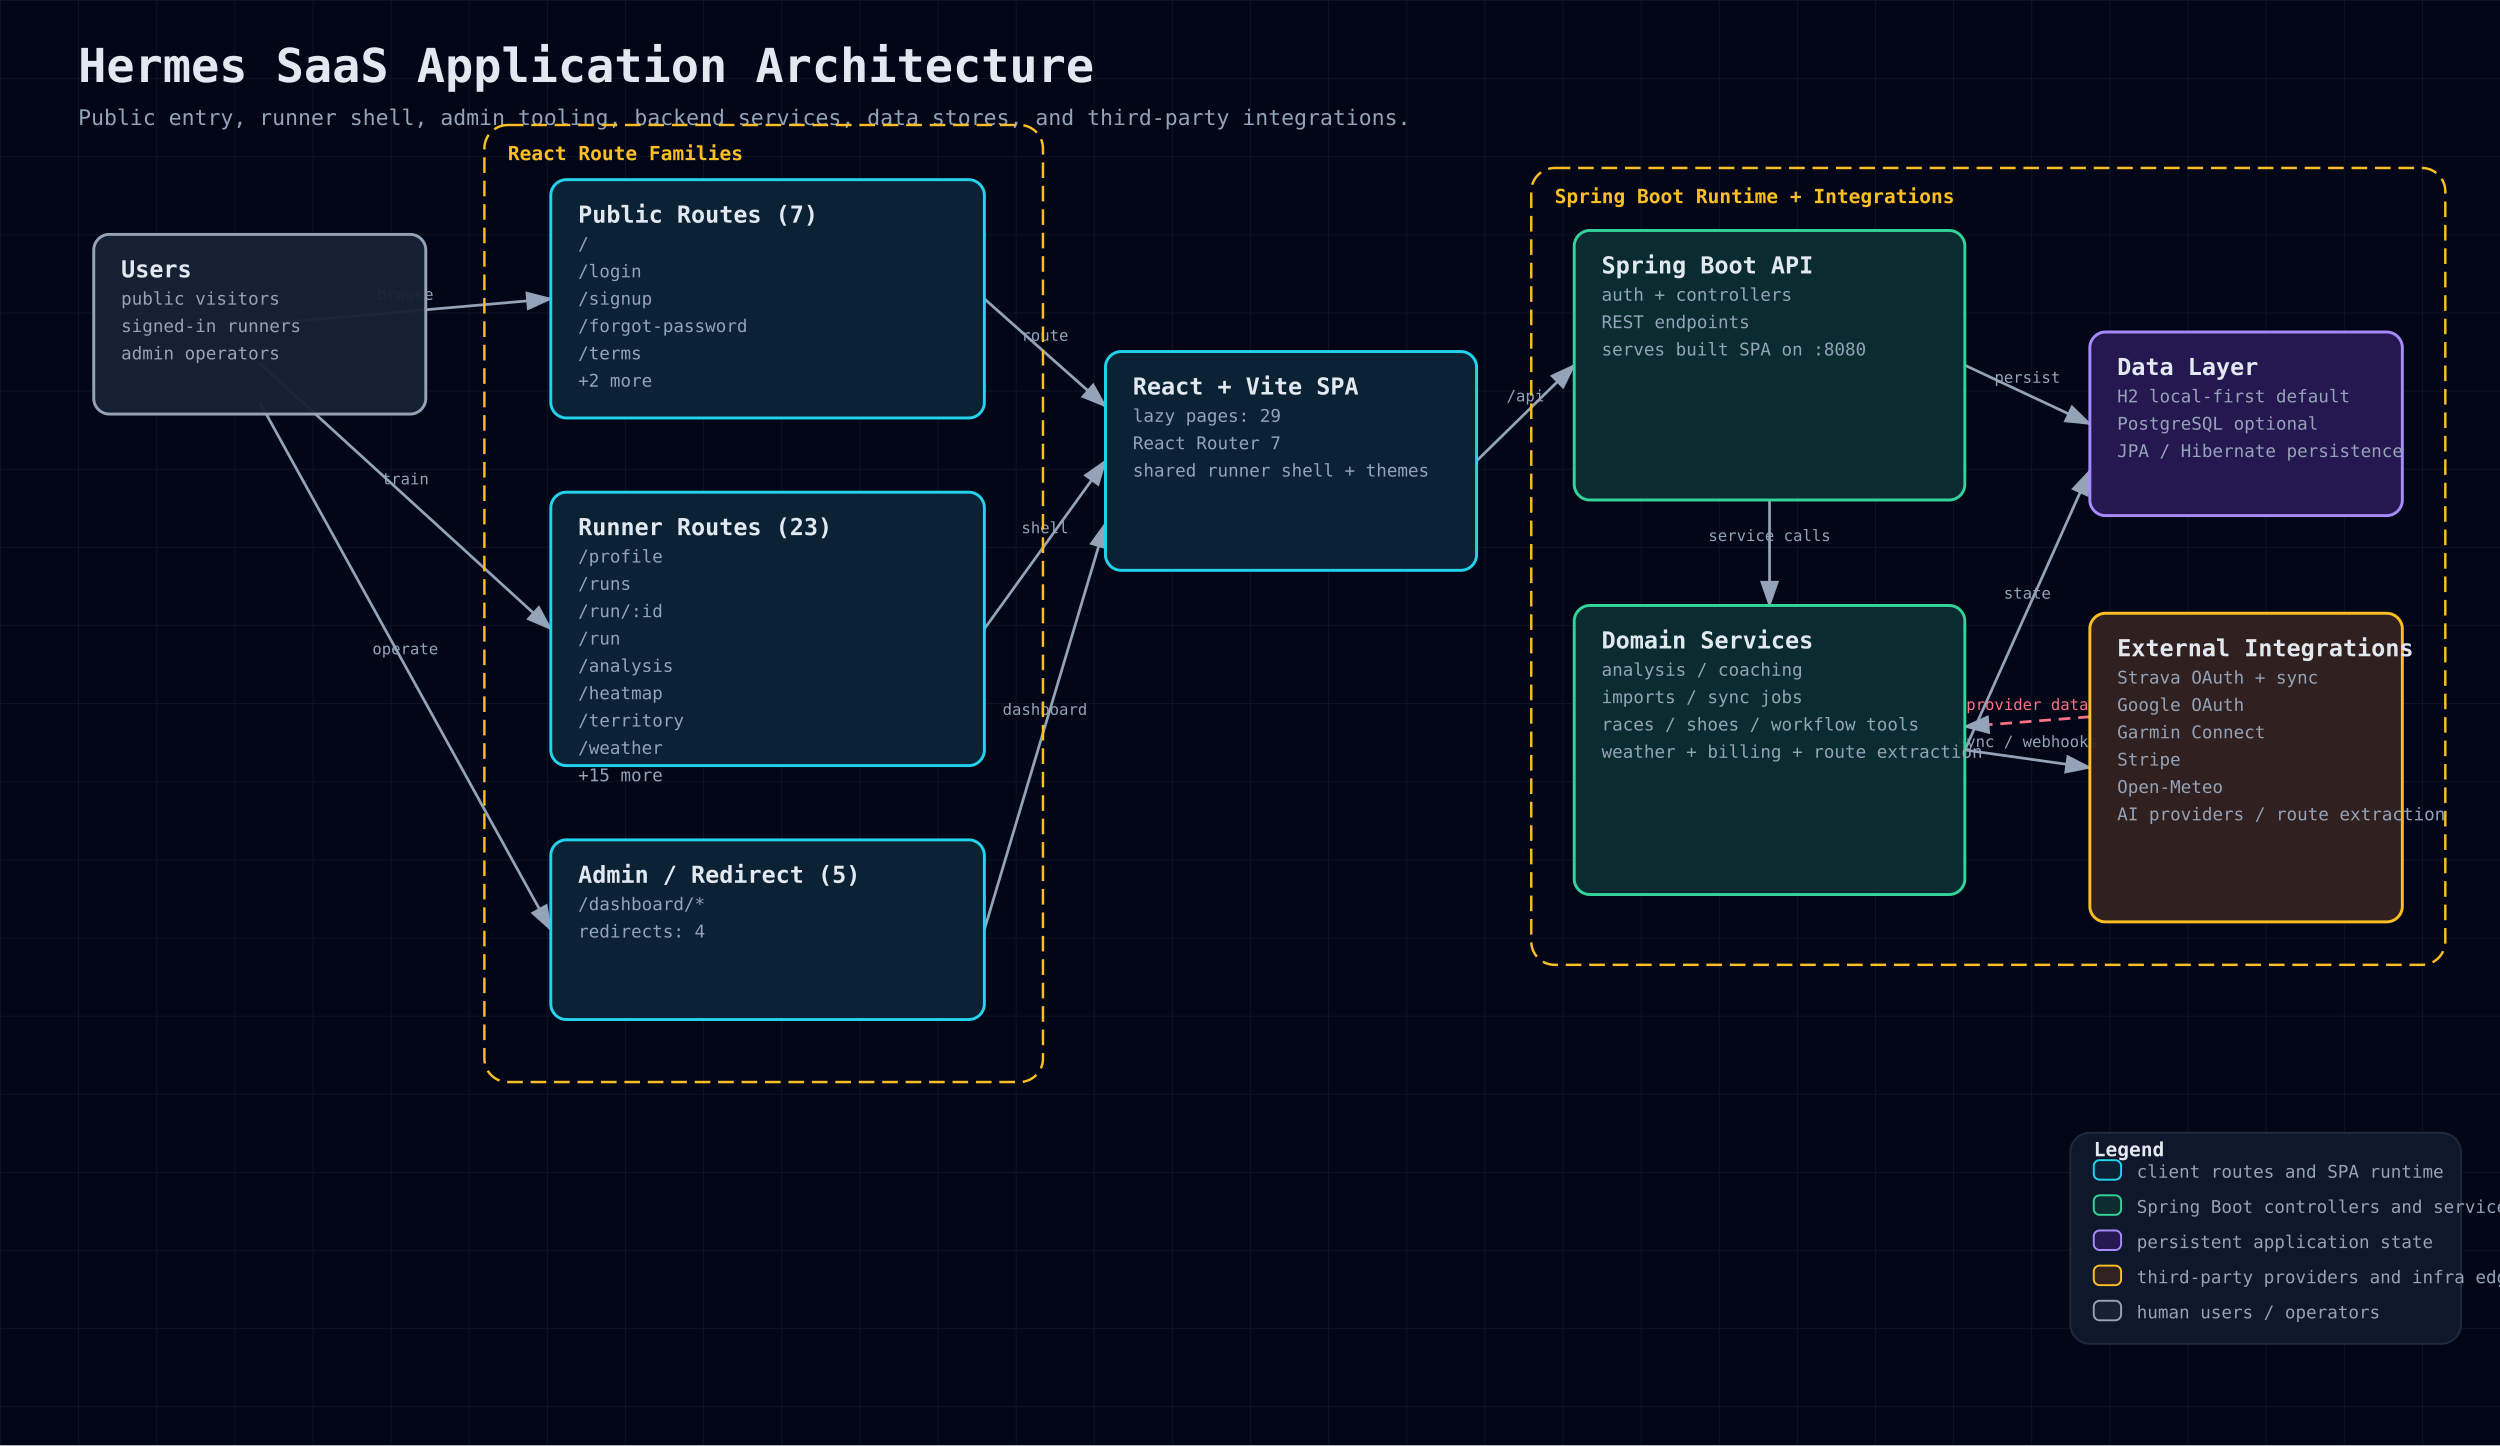
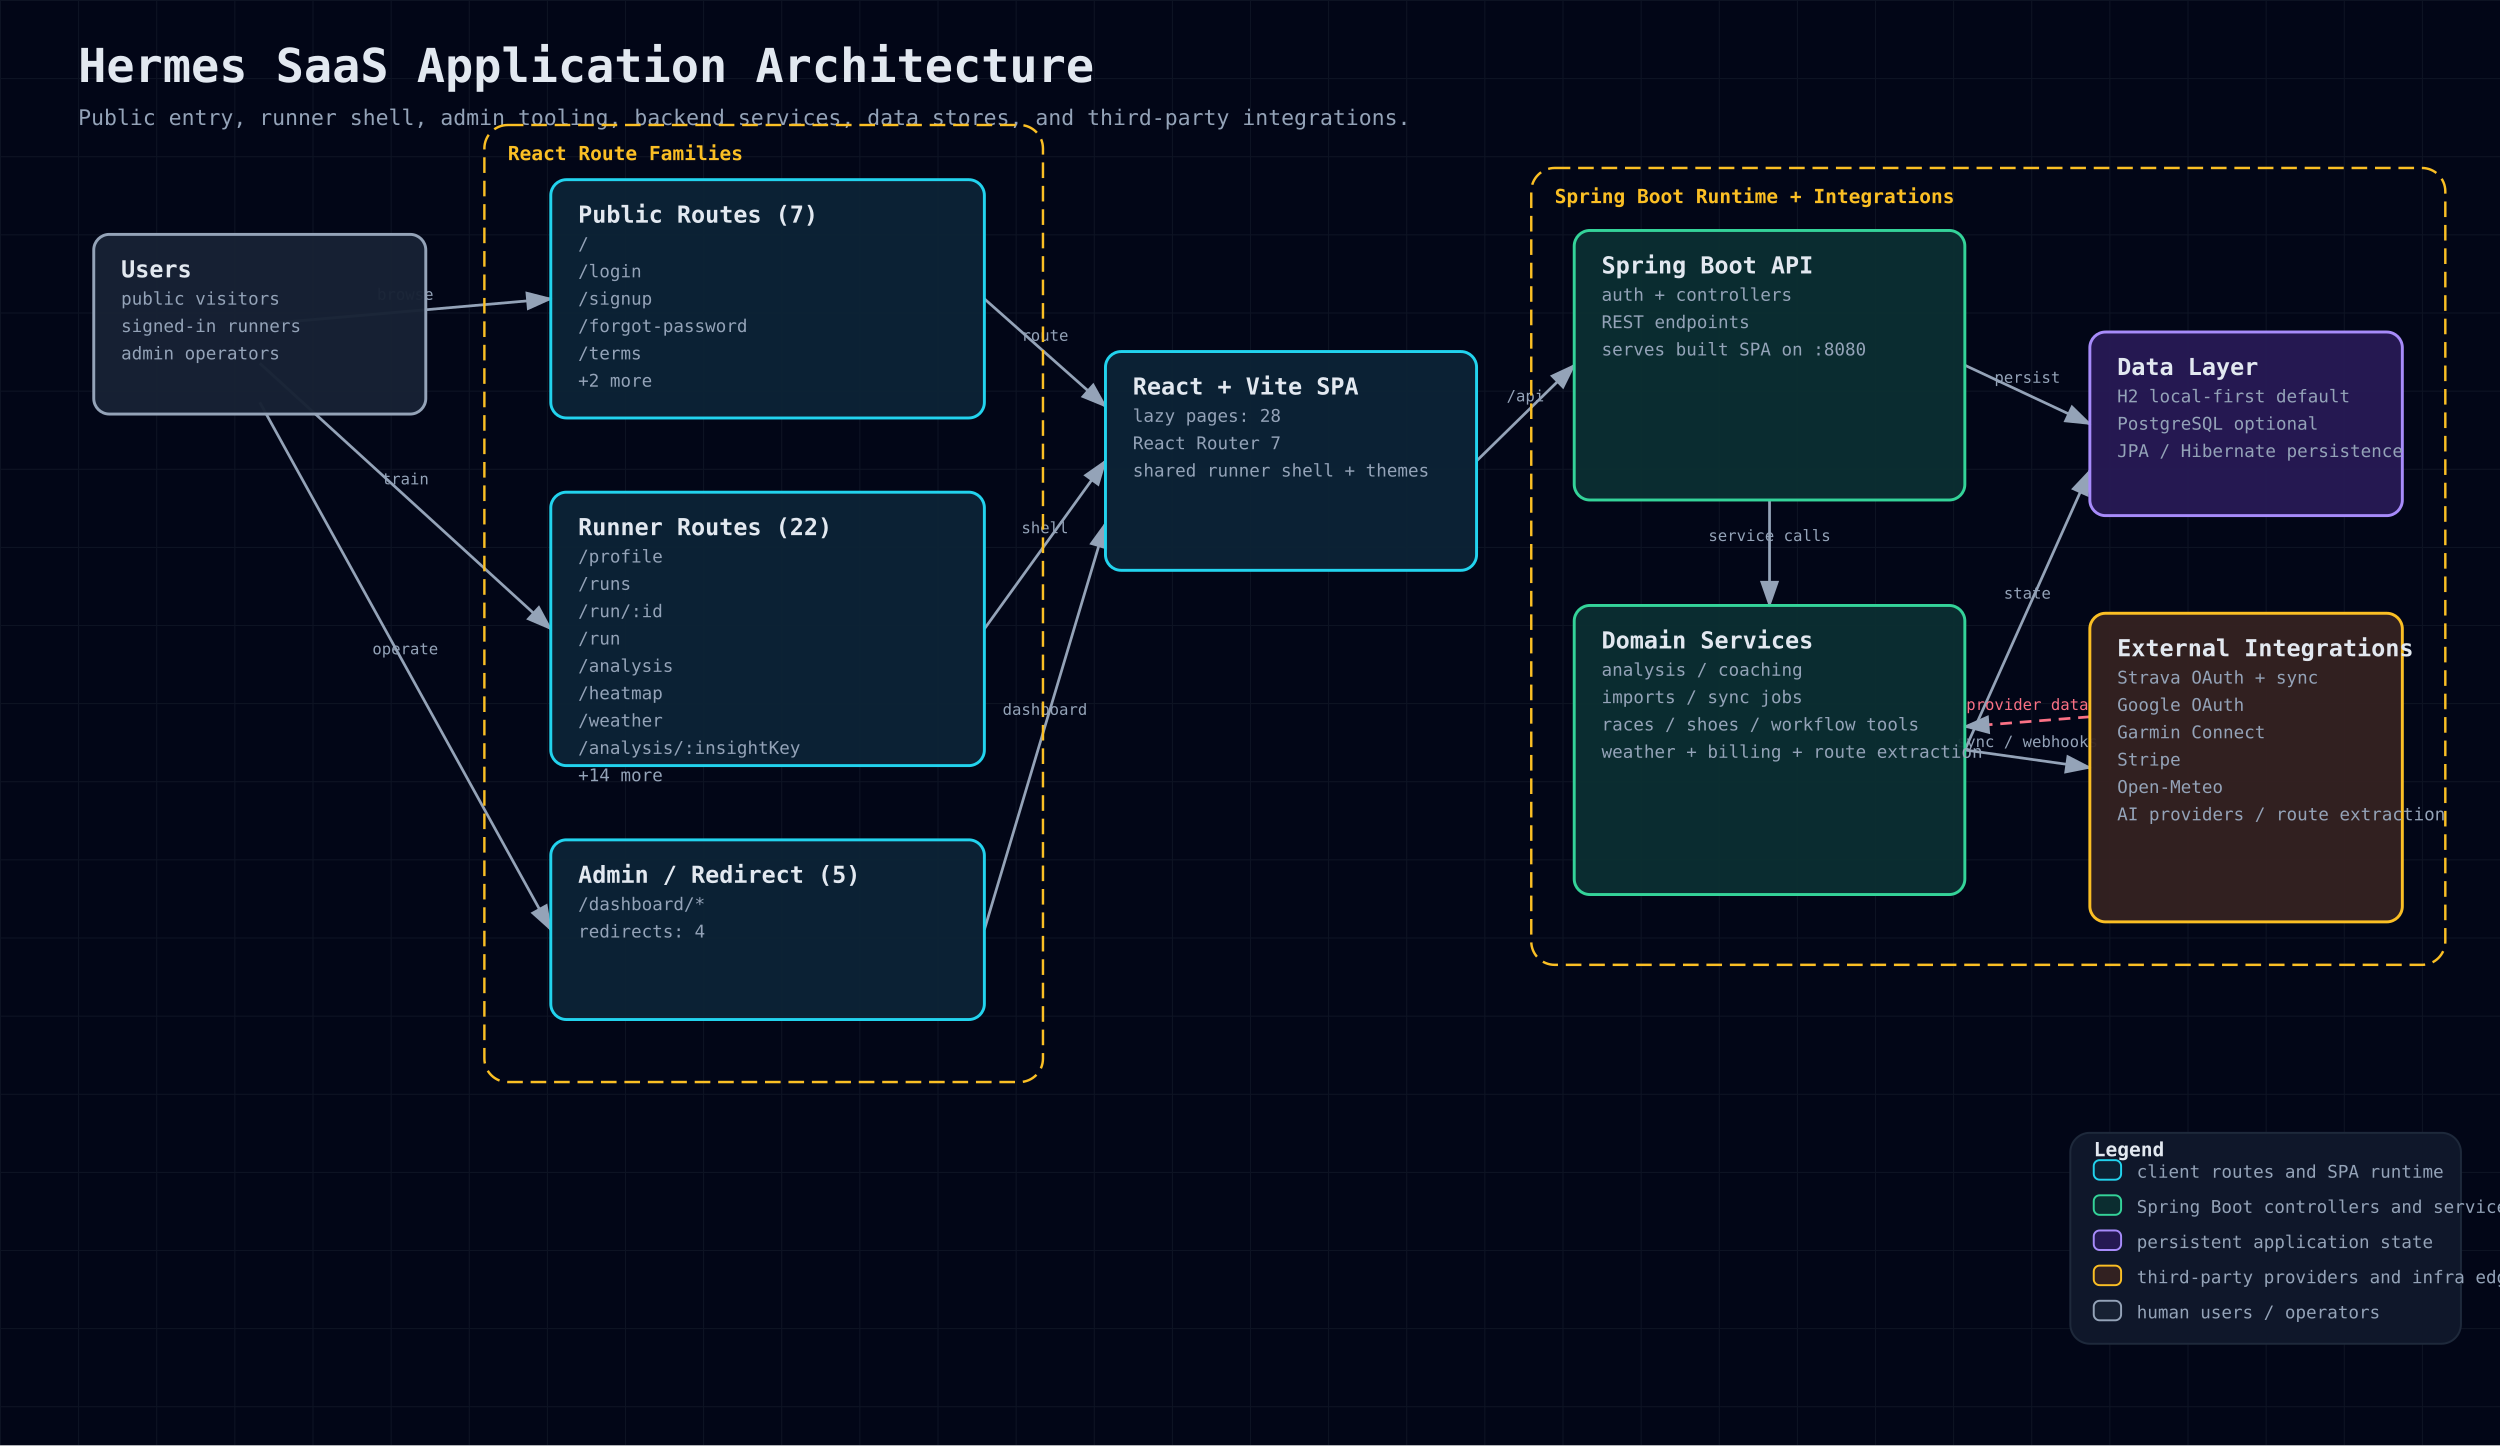
<svg xmlns="http://www.w3.org/2000/svg" viewBox="0 0 1280 740" role="img" aria-labelledby="title desc">
  <defs>
    <pattern id="grid" width="40" height="40" patternUnits="userSpaceOnUse">
      <path d="M 40 0 L 0 0 0 40" fill="none" stroke="rgba(148,163,184,0.08)" stroke-width="1" />
    </pattern>
    <marker id="arrowhead" markerWidth="10" markerHeight="7" refX="9" refY="3.5" orient="auto">
      <polygon points="0 0, 10 3.5, 0 7" fill="#94a3b8" />
    </marker>
  </defs>
  <rect width="1280" height="740" fill="#020617" />
  <rect width="1280" height="740" fill="url(#grid)" />
  <text x="40" y="42" fill="#e2e8f0" font-size="24" font-weight="700" font-family="'JetBrains Mono', ui-monospace, SFMono-Regular, Menlo, Consolas, monospace">Hermes SaaS Application Architecture</text>
  <text x="40" y="64" fill="#94a3b8" font-size="11" font-family="'JetBrains Mono', ui-monospace, SFMono-Regular, Menlo, Consolas, monospace">Public entry, runner shell, admin tooling, backend services, data stores, and third-party integrations.</text>
  <g>
    <line x1="133" y1="166" x2="282" y2="153" stroke="#94a3b8" stroke-width="1.4" marker-end="url(#arrowhead)" />
    <text x="207.5" y="153.5" text-anchor="middle" fill="#94a3b8" font-size="8" font-family="'JetBrains Mono', ui-monospace, SFMono-Regular, Menlo, Consolas, monospace">browse</text>
  </g>
  <g>
    <line x1="133" y1="186" x2="282" y2="322" stroke="#94a3b8" stroke-width="1.4" marker-end="url(#arrowhead)" />
    <text x="207.5" y="248" text-anchor="middle" fill="#94a3b8" font-size="8" font-family="'JetBrains Mono', ui-monospace, SFMono-Regular, Menlo, Consolas, monospace">train</text>
  </g>
  <g>
    <line x1="133" y1="206" x2="282" y2="476" stroke="#94a3b8" stroke-width="1.4" marker-end="url(#arrowhead)" />
    <text x="207.5" y="335" text-anchor="middle" fill="#94a3b8" font-size="8" font-family="'JetBrains Mono', ui-monospace, SFMono-Regular, Menlo, Consolas, monospace">operate</text>
  </g>
  <g>
    <line x1="504" y1="153" x2="566" y2="208" stroke="#94a3b8" stroke-width="1.4" marker-end="url(#arrowhead)" />
    <text x="535" y="174.5" text-anchor="middle" fill="#94a3b8" font-size="8" font-family="'JetBrains Mono', ui-monospace, SFMono-Regular, Menlo, Consolas, monospace">route</text>
  </g>
  <g>
    <line x1="504" y1="322" x2="566" y2="236" stroke="#94a3b8" stroke-width="1.4" marker-end="url(#arrowhead)" />
    <text x="535" y="273" text-anchor="middle" fill="#94a3b8" font-size="8" font-family="'JetBrains Mono', ui-monospace, SFMono-Regular, Menlo, Consolas, monospace">shell</text>
  </g>
  <g>
    <line x1="504" y1="476" x2="566" y2="268" stroke="#94a3b8" stroke-width="1.4" marker-end="url(#arrowhead)" />
    <text x="535" y="366" text-anchor="middle" fill="#94a3b8" font-size="8" font-family="'JetBrains Mono', ui-monospace, SFMono-Regular, Menlo, Consolas, monospace">dashboard</text>
  </g>
  <g>
    <line x1="756" y1="236" x2="806" y2="187" stroke="#94a3b8" stroke-width="1.4" marker-end="url(#arrowhead)" />
    <text x="781" y="205.5" text-anchor="middle" fill="#94a3b8" font-size="8" font-family="'JetBrains Mono', ui-monospace, SFMono-Regular, Menlo, Consolas, monospace">/api</text>
  </g>
  <g>
    <line x1="906" y1="256" x2="906" y2="310" stroke="#94a3b8" stroke-width="1.4" marker-end="url(#arrowhead)" />
    <text x="906" y="277" text-anchor="middle" fill="#94a3b8" font-size="8" font-family="'JetBrains Mono', ui-monospace, SFMono-Regular, Menlo, Consolas, monospace">service calls</text>
  </g>
  <g>
    <line x1="1006" y1="187" x2="1070" y2="217" stroke="#94a3b8" stroke-width="1.4" marker-end="url(#arrowhead)" />
    <text x="1038" y="196" text-anchor="middle" fill="#94a3b8" font-size="8" font-family="'JetBrains Mono', ui-monospace, SFMono-Regular, Menlo, Consolas, monospace">persist</text>
  </g>
  <g>
    <line x1="1006" y1="384" x2="1070" y2="241" stroke="#94a3b8" stroke-width="1.4" marker-end="url(#arrowhead)" />
    <text x="1038" y="306.5" text-anchor="middle" fill="#94a3b8" font-size="8" font-family="'JetBrains Mono', ui-monospace, SFMono-Regular, Menlo, Consolas, monospace">state</text>
  </g>
  <g>
    <line x1="1006" y1="384" x2="1070" y2="393" stroke="#94a3b8" stroke-width="1.4" marker-end="url(#arrowhead)" />
    <text x="1038" y="382.5" text-anchor="middle" fill="#94a3b8" font-size="8" font-family="'JetBrains Mono', ui-monospace, SFMono-Regular, Menlo, Consolas, monospace">sync / webhooks</text>
  </g>
  <g>
    <line x1="1070" y1="367" x2="1006" y2="372" stroke="#fb7185" stroke-width="1.4" marker-end="url(#arrowhead)" stroke-dasharray="6,4" />
    <text x="1038" y="363.5" text-anchor="middle" fill="#fb7185" font-size="8" font-family="'JetBrains Mono', ui-monospace, SFMono-Regular, Menlo, Consolas, monospace">provider data</text>
  </g>
  <g>
    <rect x="248" y="64" width="286" height="490" rx="12" fill="none" stroke="#fbbf24" stroke-width="1.25" stroke-dasharray="8,4" />
    <text x="260" y="82" fill="#fbbf24" font-size="10" font-weight="600" font-family="'JetBrains Mono', ui-monospace, SFMono-Regular, Menlo, Consolas, monospace">React Route Families</text>
  </g>
  <g>
    <rect x="784" y="86" width="468" height="408" rx="12" fill="none" stroke="#fbbf24" stroke-width="1.25" stroke-dasharray="8,4" />
    <text x="796" y="104" fill="#fbbf24" font-size="10" font-weight="600" font-family="'JetBrains Mono', ui-monospace, SFMono-Regular, Menlo, Consolas, monospace">Spring Boot Runtime + Integrations</text>
  </g>
  <g>
    <rect x="48" y="120" width="170" height="92" rx="8" fill="#0f172a" opacity="0.92" />
    <rect x="48" y="120" width="170" height="92" rx="8" fill="rgba(30, 41, 59, 0.56)" stroke="#94a3b8" stroke-width="1.5" />
    <text x="62" y="142" fill="#e2e8f0" font-size="12" font-weight="600" font-family="'JetBrains Mono', ui-monospace, SFMono-Regular, Menlo, Consolas, monospace">Users</text>
    <text x="62" y="156" fill="#94a3b8" font-size="9" font-weight="400" font-family="'JetBrains Mono', ui-monospace, SFMono-Regular, Menlo, Consolas, monospace">public visitors</text>
    <text x="62" y="170" fill="#94a3b8" font-size="9" font-weight="400" font-family="'JetBrains Mono', ui-monospace, SFMono-Regular, Menlo, Consolas, monospace">signed-in runners</text>
    <text x="62" y="184" fill="#94a3b8" font-size="9" font-weight="400" font-family="'JetBrains Mono', ui-monospace, SFMono-Regular, Menlo, Consolas, monospace">admin operators</text>
  </g>
  <g>
    <rect x="282" y="92" width="222" height="122" rx="8" fill="#0f172a" opacity="0.92" />
    <rect x="282" y="92" width="222" height="122" rx="8" fill="rgba(8, 51, 68, 0.42)" stroke="#22d3ee" stroke-width="1.5" />
    <text x="296" y="114" fill="#e2e8f0" font-size="12" font-weight="600" font-family="'JetBrains Mono', ui-monospace, SFMono-Regular, Menlo, Consolas, monospace">Public Routes (7)</text>
    <text x="296" y="128" fill="#94a3b8" font-size="9" font-weight="400" font-family="'JetBrains Mono', ui-monospace, SFMono-Regular, Menlo, Consolas, monospace">/</text>
    <text x="296" y="142" fill="#94a3b8" font-size="9" font-weight="400" font-family="'JetBrains Mono', ui-monospace, SFMono-Regular, Menlo, Consolas, monospace">/login</text>
    <text x="296" y="156" fill="#94a3b8" font-size="9" font-weight="400" font-family="'JetBrains Mono', ui-monospace, SFMono-Regular, Menlo, Consolas, monospace">/signup</text>
    <text x="296" y="170" fill="#94a3b8" font-size="9" font-weight="400" font-family="'JetBrains Mono', ui-monospace, SFMono-Regular, Menlo, Consolas, monospace">/forgot-password</text>
    <text x="296" y="184" fill="#94a3b8" font-size="9" font-weight="400" font-family="'JetBrains Mono', ui-monospace, SFMono-Regular, Menlo, Consolas, monospace">/terms</text>
    <text x="296" y="198" fill="#94a3b8" font-size="9" font-weight="400" font-family="'JetBrains Mono', ui-monospace, SFMono-Regular, Menlo, Consolas, monospace">+2 more</text>
  </g>
  <g>
    <rect x="282" y="252" width="222" height="140" rx="8" fill="#0f172a" opacity="0.92" />
    <rect x="282" y="252" width="222" height="140" rx="8" fill="rgba(8, 51, 68, 0.42)" stroke="#22d3ee" stroke-width="1.5" />
-     <text x="296" y="274" fill="#e2e8f0" font-size="12" font-weight="600" font-family="'JetBrains Mono', ui-monospace, SFMono-Regular, Menlo, Consolas, monospace">Runner Routes (23)</text>
+     <text x="296" y="274" fill="#e2e8f0" font-size="12" font-weight="600" font-family="'JetBrains Mono', ui-monospace, SFMono-Regular, Menlo, Consolas, monospace">Runner Routes (22)</text>
    <text x="296" y="288" fill="#94a3b8" font-size="9" font-weight="400" font-family="'JetBrains Mono', ui-monospace, SFMono-Regular, Menlo, Consolas, monospace">/profile</text>
    <text x="296" y="302" fill="#94a3b8" font-size="9" font-weight="400" font-family="'JetBrains Mono', ui-monospace, SFMono-Regular, Menlo, Consolas, monospace">/runs</text>
    <text x="296" y="316" fill="#94a3b8" font-size="9" font-weight="400" font-family="'JetBrains Mono', ui-monospace, SFMono-Regular, Menlo, Consolas, monospace">/run/:id</text>
    <text x="296" y="330" fill="#94a3b8" font-size="9" font-weight="400" font-family="'JetBrains Mono', ui-monospace, SFMono-Regular, Menlo, Consolas, monospace">/run</text>
    <text x="296" y="344" fill="#94a3b8" font-size="9" font-weight="400" font-family="'JetBrains Mono', ui-monospace, SFMono-Regular, Menlo, Consolas, monospace">/analysis</text>
    <text x="296" y="358" fill="#94a3b8" font-size="9" font-weight="400" font-family="'JetBrains Mono', ui-monospace, SFMono-Regular, Menlo, Consolas, monospace">/heatmap</text>
-     <text x="296" y="372" fill="#94a3b8" font-size="9" font-weight="400" font-family="'JetBrains Mono', ui-monospace, SFMono-Regular, Menlo, Consolas, monospace">/territory</text>
-     <text x="296" y="386" fill="#94a3b8" font-size="9" font-weight="400" font-family="'JetBrains Mono', ui-monospace, SFMono-Regular, Menlo, Consolas, monospace">/weather</text>
-     <text x="296" y="400" fill="#94a3b8" font-size="9" font-weight="400" font-family="'JetBrains Mono', ui-monospace, SFMono-Regular, Menlo, Consolas, monospace">+15 more</text>
+     <text x="296" y="372" fill="#94a3b8" font-size="9" font-weight="400" font-family="'JetBrains Mono', ui-monospace, SFMono-Regular, Menlo, Consolas, monospace">/weather</text>
+     <text x="296" y="386" fill="#94a3b8" font-size="9" font-weight="400" font-family="'JetBrains Mono', ui-monospace, SFMono-Regular, Menlo, Consolas, monospace">/analysis/:insightKey</text>
+     <text x="296" y="400" fill="#94a3b8" font-size="9" font-weight="400" font-family="'JetBrains Mono', ui-monospace, SFMono-Regular, Menlo, Consolas, monospace">+14 more</text>
  </g>
  <g>
    <rect x="282" y="430" width="222" height="92" rx="8" fill="#0f172a" opacity="0.92" />
    <rect x="282" y="430" width="222" height="92" rx="8" fill="rgba(8, 51, 68, 0.42)" stroke="#22d3ee" stroke-width="1.5" />
    <text x="296" y="452" fill="#e2e8f0" font-size="12" font-weight="600" font-family="'JetBrains Mono', ui-monospace, SFMono-Regular, Menlo, Consolas, monospace">Admin / Redirect (5)</text>
    <text x="296" y="466" fill="#94a3b8" font-size="9" font-weight="400" font-family="'JetBrains Mono', ui-monospace, SFMono-Regular, Menlo, Consolas, monospace">/dashboard/*</text>
    <text x="296" y="480" fill="#94a3b8" font-size="9" font-weight="400" font-family="'JetBrains Mono', ui-monospace, SFMono-Regular, Menlo, Consolas, monospace">redirects: 4</text>
  </g>
  <g>
    <rect x="566" y="180" width="190" height="112" rx="8" fill="#0f172a" opacity="0.92" />
    <rect x="566" y="180" width="190" height="112" rx="8" fill="rgba(8, 51, 68, 0.42)" stroke="#22d3ee" stroke-width="1.5" />
    <text x="580" y="202" fill="#e2e8f0" font-size="12" font-weight="600" font-family="'JetBrains Mono', ui-monospace, SFMono-Regular, Menlo, Consolas, monospace">React + Vite SPA</text>
-     <text x="580" y="216" fill="#94a3b8" font-size="9" font-weight="400" font-family="'JetBrains Mono', ui-monospace, SFMono-Regular, Menlo, Consolas, monospace">lazy pages: 29</text>
+     <text x="580" y="216" fill="#94a3b8" font-size="9" font-weight="400" font-family="'JetBrains Mono', ui-monospace, SFMono-Regular, Menlo, Consolas, monospace">lazy pages: 28</text>
    <text x="580" y="230" fill="#94a3b8" font-size="9" font-weight="400" font-family="'JetBrains Mono', ui-monospace, SFMono-Regular, Menlo, Consolas, monospace">React Router 7</text>
    <text x="580" y="244" fill="#94a3b8" font-size="9" font-weight="400" font-family="'JetBrains Mono', ui-monospace, SFMono-Regular, Menlo, Consolas, monospace">shared runner shell + themes</text>
  </g>
  <g>
    <rect x="806" y="118" width="200" height="138" rx="8" fill="#0f172a" opacity="0.92" />
    <rect x="806" y="118" width="200" height="138" rx="8" fill="rgba(6, 78, 59, 0.42)" stroke="#34d399" stroke-width="1.5" />
    <text x="820" y="140" fill="#e2e8f0" font-size="12" font-weight="600" font-family="'JetBrains Mono', ui-monospace, SFMono-Regular, Menlo, Consolas, monospace">Spring Boot API</text>
    <text x="820" y="154" fill="#94a3b8" font-size="9" font-weight="400" font-family="'JetBrains Mono', ui-monospace, SFMono-Regular, Menlo, Consolas, monospace">auth + controllers</text>
    <text x="820" y="168" fill="#94a3b8" font-size="9" font-weight="400" font-family="'JetBrains Mono', ui-monospace, SFMono-Regular, Menlo, Consolas, monospace">REST endpoints</text>
    <text x="820" y="182" fill="#94a3b8" font-size="9" font-weight="400" font-family="'JetBrains Mono', ui-monospace, SFMono-Regular, Menlo, Consolas, monospace">serves built SPA on :8080</text>
  </g>
  <g>
    <rect x="806" y="310" width="200" height="148" rx="8" fill="#0f172a" opacity="0.92" />
    <rect x="806" y="310" width="200" height="148" rx="8" fill="rgba(6, 78, 59, 0.42)" stroke="#34d399" stroke-width="1.5" />
    <text x="820" y="332" fill="#e2e8f0" font-size="12" font-weight="600" font-family="'JetBrains Mono', ui-monospace, SFMono-Regular, Menlo, Consolas, monospace">Domain Services</text>
    <text x="820" y="346" fill="#94a3b8" font-size="9" font-weight="400" font-family="'JetBrains Mono', ui-monospace, SFMono-Regular, Menlo, Consolas, monospace">analysis / coaching</text>
    <text x="820" y="360" fill="#94a3b8" font-size="9" font-weight="400" font-family="'JetBrains Mono', ui-monospace, SFMono-Regular, Menlo, Consolas, monospace">imports / sync jobs</text>
    <text x="820" y="374" fill="#94a3b8" font-size="9" font-weight="400" font-family="'JetBrains Mono', ui-monospace, SFMono-Regular, Menlo, Consolas, monospace">races / shoes / workflow tools</text>
    <text x="820" y="388" fill="#94a3b8" font-size="9" font-weight="400" font-family="'JetBrains Mono', ui-monospace, SFMono-Regular, Menlo, Consolas, monospace">weather + billing + route extraction</text>
  </g>
  <g>
    <rect x="1070" y="170" width="160" height="94" rx="8" fill="#0f172a" opacity="0.92" />
    <rect x="1070" y="170" width="160" height="94" rx="8" fill="rgba(76, 29, 149, 0.38)" stroke="#a78bfa" stroke-width="1.5" />
    <text x="1084" y="192" fill="#e2e8f0" font-size="12" font-weight="600" font-family="'JetBrains Mono', ui-monospace, SFMono-Regular, Menlo, Consolas, monospace">Data Layer</text>
    <text x="1084" y="206" fill="#94a3b8" font-size="9" font-weight="400" font-family="'JetBrains Mono', ui-monospace, SFMono-Regular, Menlo, Consolas, monospace">H2 local-first default</text>
    <text x="1084" y="220" fill="#94a3b8" font-size="9" font-weight="400" font-family="'JetBrains Mono', ui-monospace, SFMono-Regular, Menlo, Consolas, monospace">PostgreSQL optional</text>
    <text x="1084" y="234" fill="#94a3b8" font-size="9" font-weight="400" font-family="'JetBrains Mono', ui-monospace, SFMono-Regular, Menlo, Consolas, monospace">JPA / Hibernate persistence</text>
  </g>
  <g>
    <rect x="1070" y="314" width="160" height="158" rx="8" fill="#0f172a" opacity="0.92" />
    <rect x="1070" y="314" width="160" height="158" rx="8" fill="rgba(120, 53, 15, 0.34)" stroke="#fbbf24" stroke-width="1.5" />
    <text x="1084" y="336" fill="#e2e8f0" font-size="12" font-weight="600" font-family="'JetBrains Mono', ui-monospace, SFMono-Regular, Menlo, Consolas, monospace">External Integrations</text>
    <text x="1084" y="350" fill="#94a3b8" font-size="9" font-weight="400" font-family="'JetBrains Mono', ui-monospace, SFMono-Regular, Menlo, Consolas, monospace">Strava OAuth + sync</text>
    <text x="1084" y="364" fill="#94a3b8" font-size="9" font-weight="400" font-family="'JetBrains Mono', ui-monospace, SFMono-Regular, Menlo, Consolas, monospace">Google OAuth</text>
    <text x="1084" y="378" fill="#94a3b8" font-size="9" font-weight="400" font-family="'JetBrains Mono', ui-monospace, SFMono-Regular, Menlo, Consolas, monospace">Garmin Connect</text>
    <text x="1084" y="392" fill="#94a3b8" font-size="9" font-weight="400" font-family="'JetBrains Mono', ui-monospace, SFMono-Regular, Menlo, Consolas, monospace">Stripe</text>
    <text x="1084" y="406" fill="#94a3b8" font-size="9" font-weight="400" font-family="'JetBrains Mono', ui-monospace, SFMono-Regular, Menlo, Consolas, monospace">Open-Meteo</text>
    <text x="1084" y="420" fill="#94a3b8" font-size="9" font-weight="400" font-family="'JetBrains Mono', ui-monospace, SFMono-Regular, Menlo, Consolas, monospace">AI providers / route extraction</text>
  </g>
  <g>
    <rect x="1060" y="580" width="200" height="108" rx="10" fill="#0f172a" stroke="#1e293b" stroke-width="1" />
    <text x="1072" y="592" fill="#e2e8f0" font-size="10" font-weight="600" font-family="'JetBrains Mono', ui-monospace, SFMono-Regular, Menlo, Consolas, monospace">Legend</text>
    <rect x="1072" y="594" width="14" height="10" rx="3" fill="rgba(8, 51, 68, 0.42)" stroke="#22d3ee" stroke-width="1" />
    <text x="1094" y="603" fill="#94a3b8" font-size="9" font-family="'JetBrains Mono', ui-monospace, SFMono-Regular, Menlo, Consolas, monospace">client routes and SPA runtime</text>
    <rect x="1072" y="612" width="14" height="10" rx="3" fill="rgba(6, 78, 59, 0.42)" stroke="#34d399" stroke-width="1" />
    <text x="1094" y="621" fill="#94a3b8" font-size="9" font-family="'JetBrains Mono', ui-monospace, SFMono-Regular, Menlo, Consolas, monospace">Spring Boot controllers and services</text>
    <rect x="1072" y="630" width="14" height="10" rx="3" fill="rgba(76, 29, 149, 0.38)" stroke="#a78bfa" stroke-width="1" />
    <text x="1094" y="639" fill="#94a3b8" font-size="9" font-family="'JetBrains Mono', ui-monospace, SFMono-Regular, Menlo, Consolas, monospace">persistent application state</text>
    <rect x="1072" y="648" width="14" height="10" rx="3" fill="rgba(120, 53, 15, 0.34)" stroke="#fbbf24" stroke-width="1" />
    <text x="1094" y="657" fill="#94a3b8" font-size="9" font-family="'JetBrains Mono', ui-monospace, SFMono-Regular, Menlo, Consolas, monospace">third-party providers and infra edges</text>
    <rect x="1072" y="666" width="14" height="10" rx="3" fill="rgba(30, 41, 59, 0.56)" stroke="#94a3b8" stroke-width="1" />
    <text x="1094" y="675" fill="#94a3b8" font-size="9" font-family="'JetBrains Mono', ui-monospace, SFMono-Regular, Menlo, Consolas, monospace">human users / operators</text>
  </g>
</svg>
